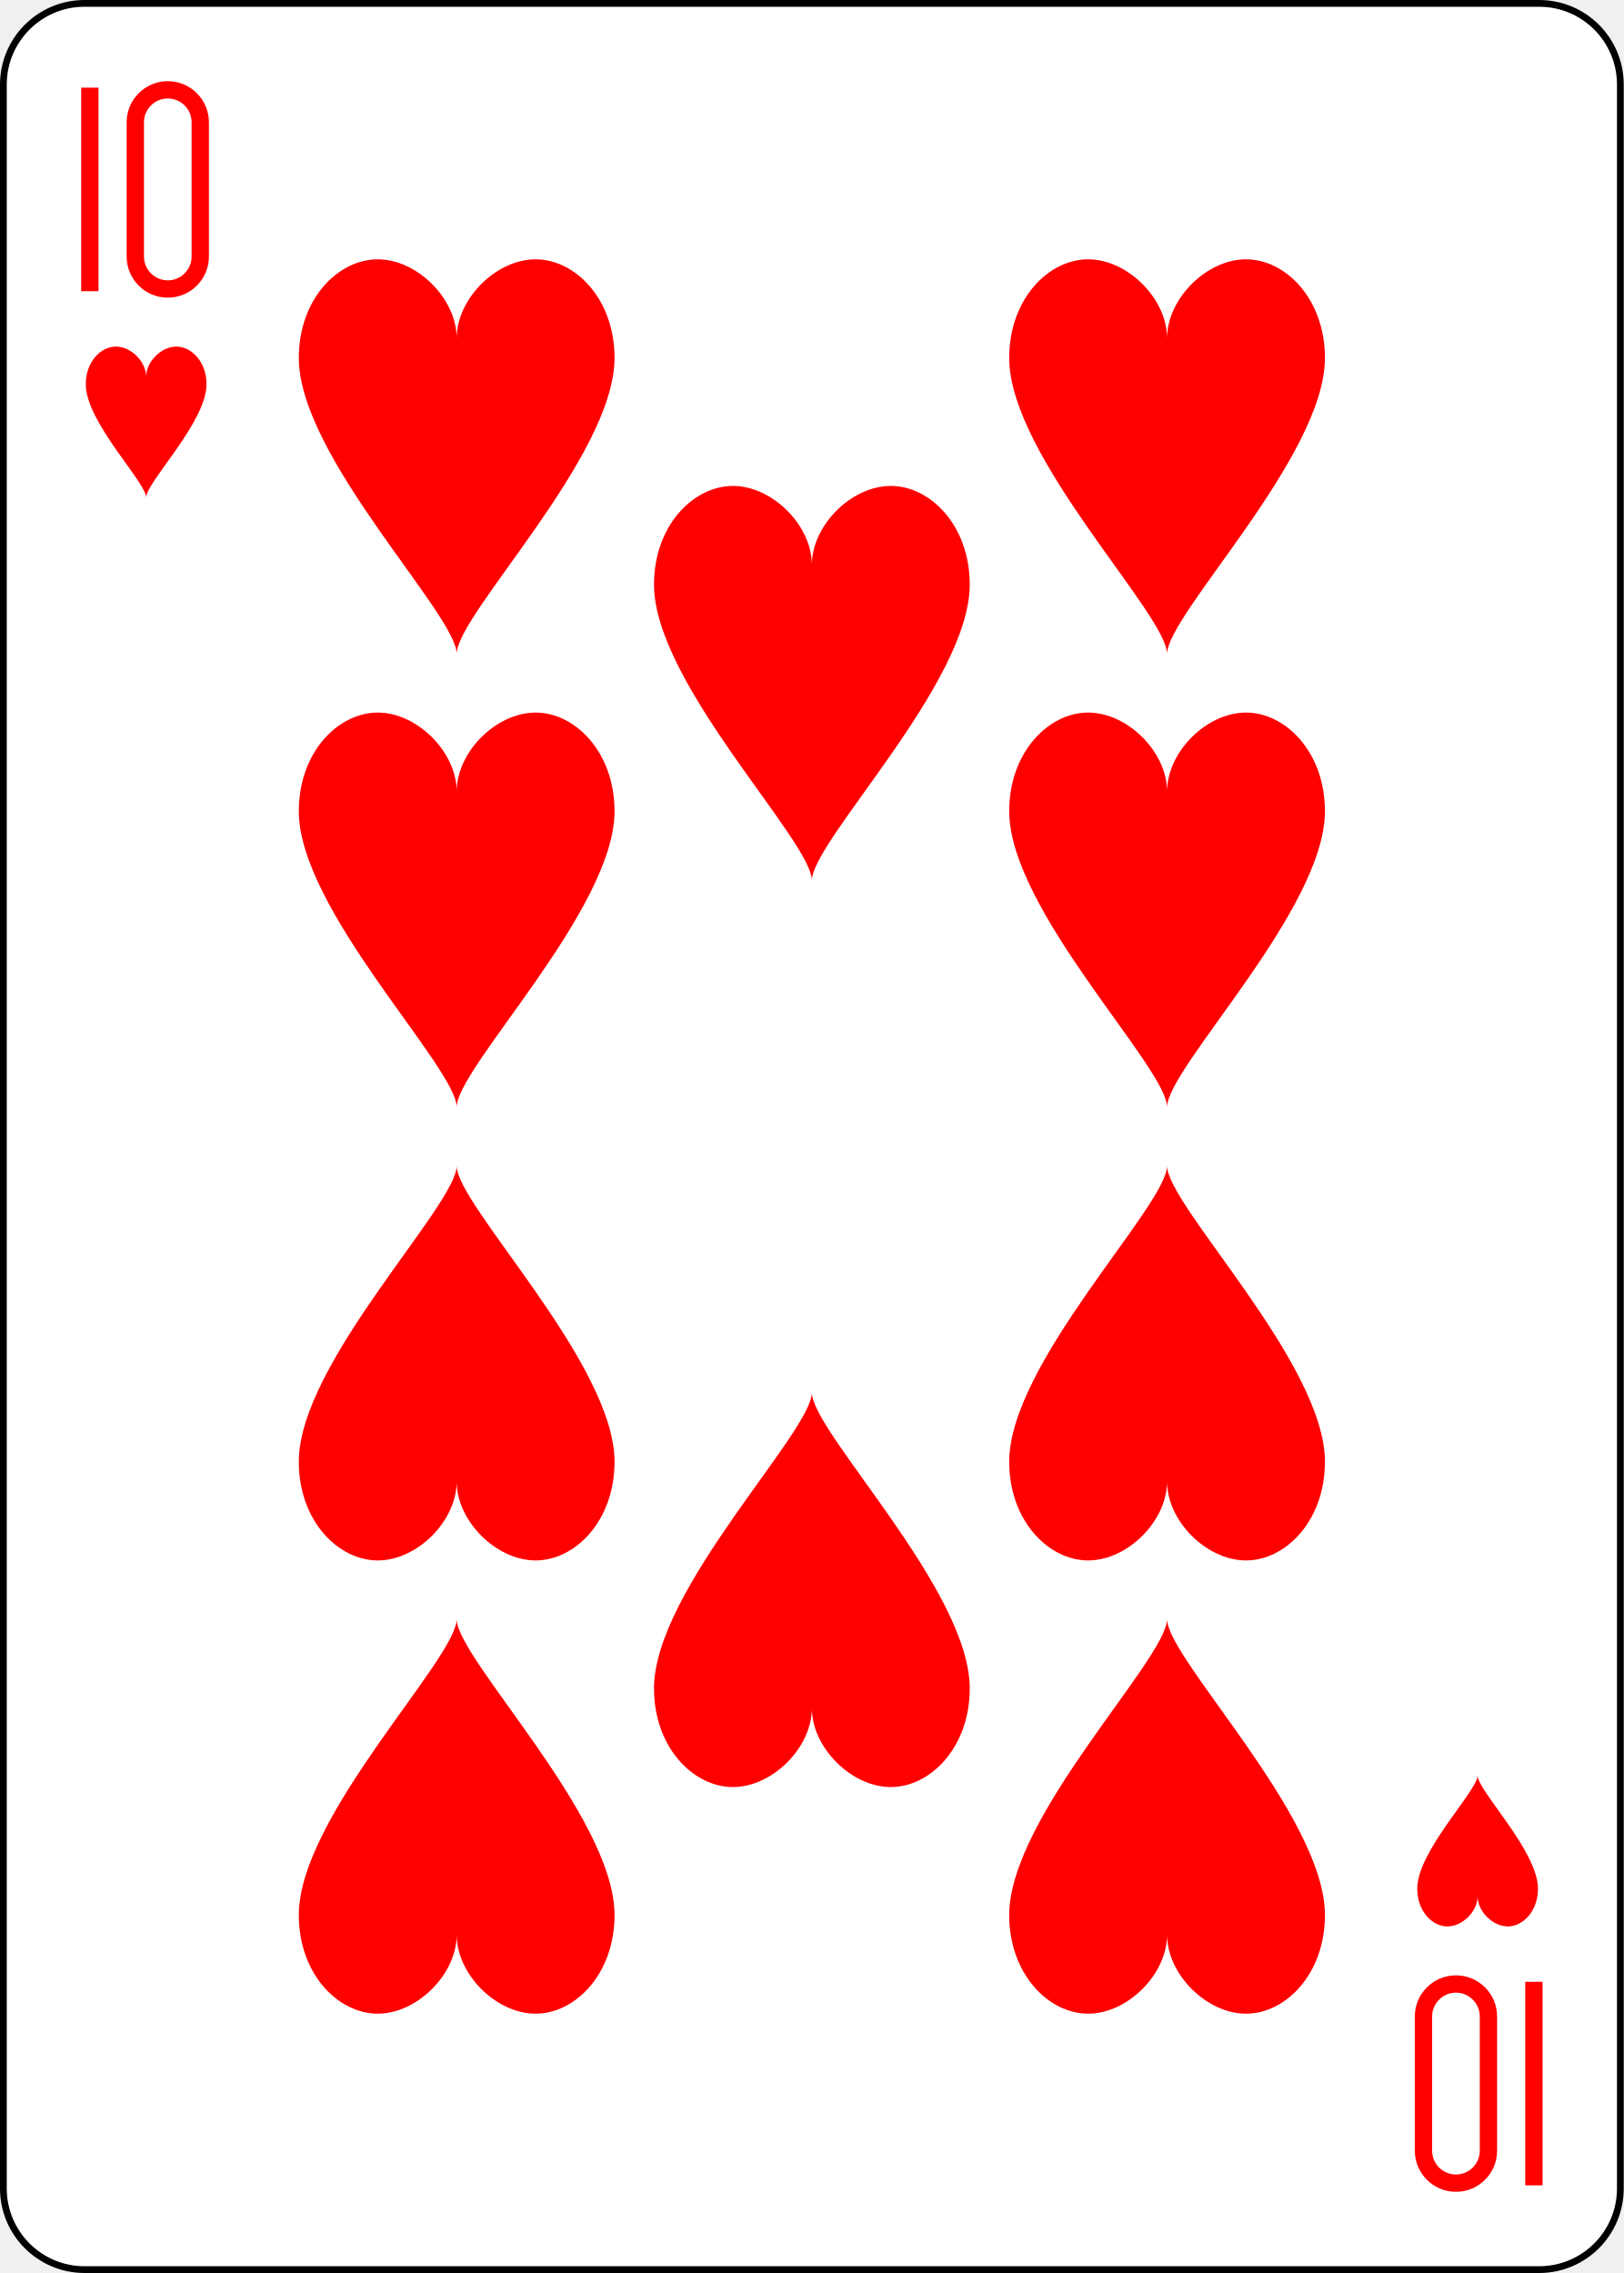
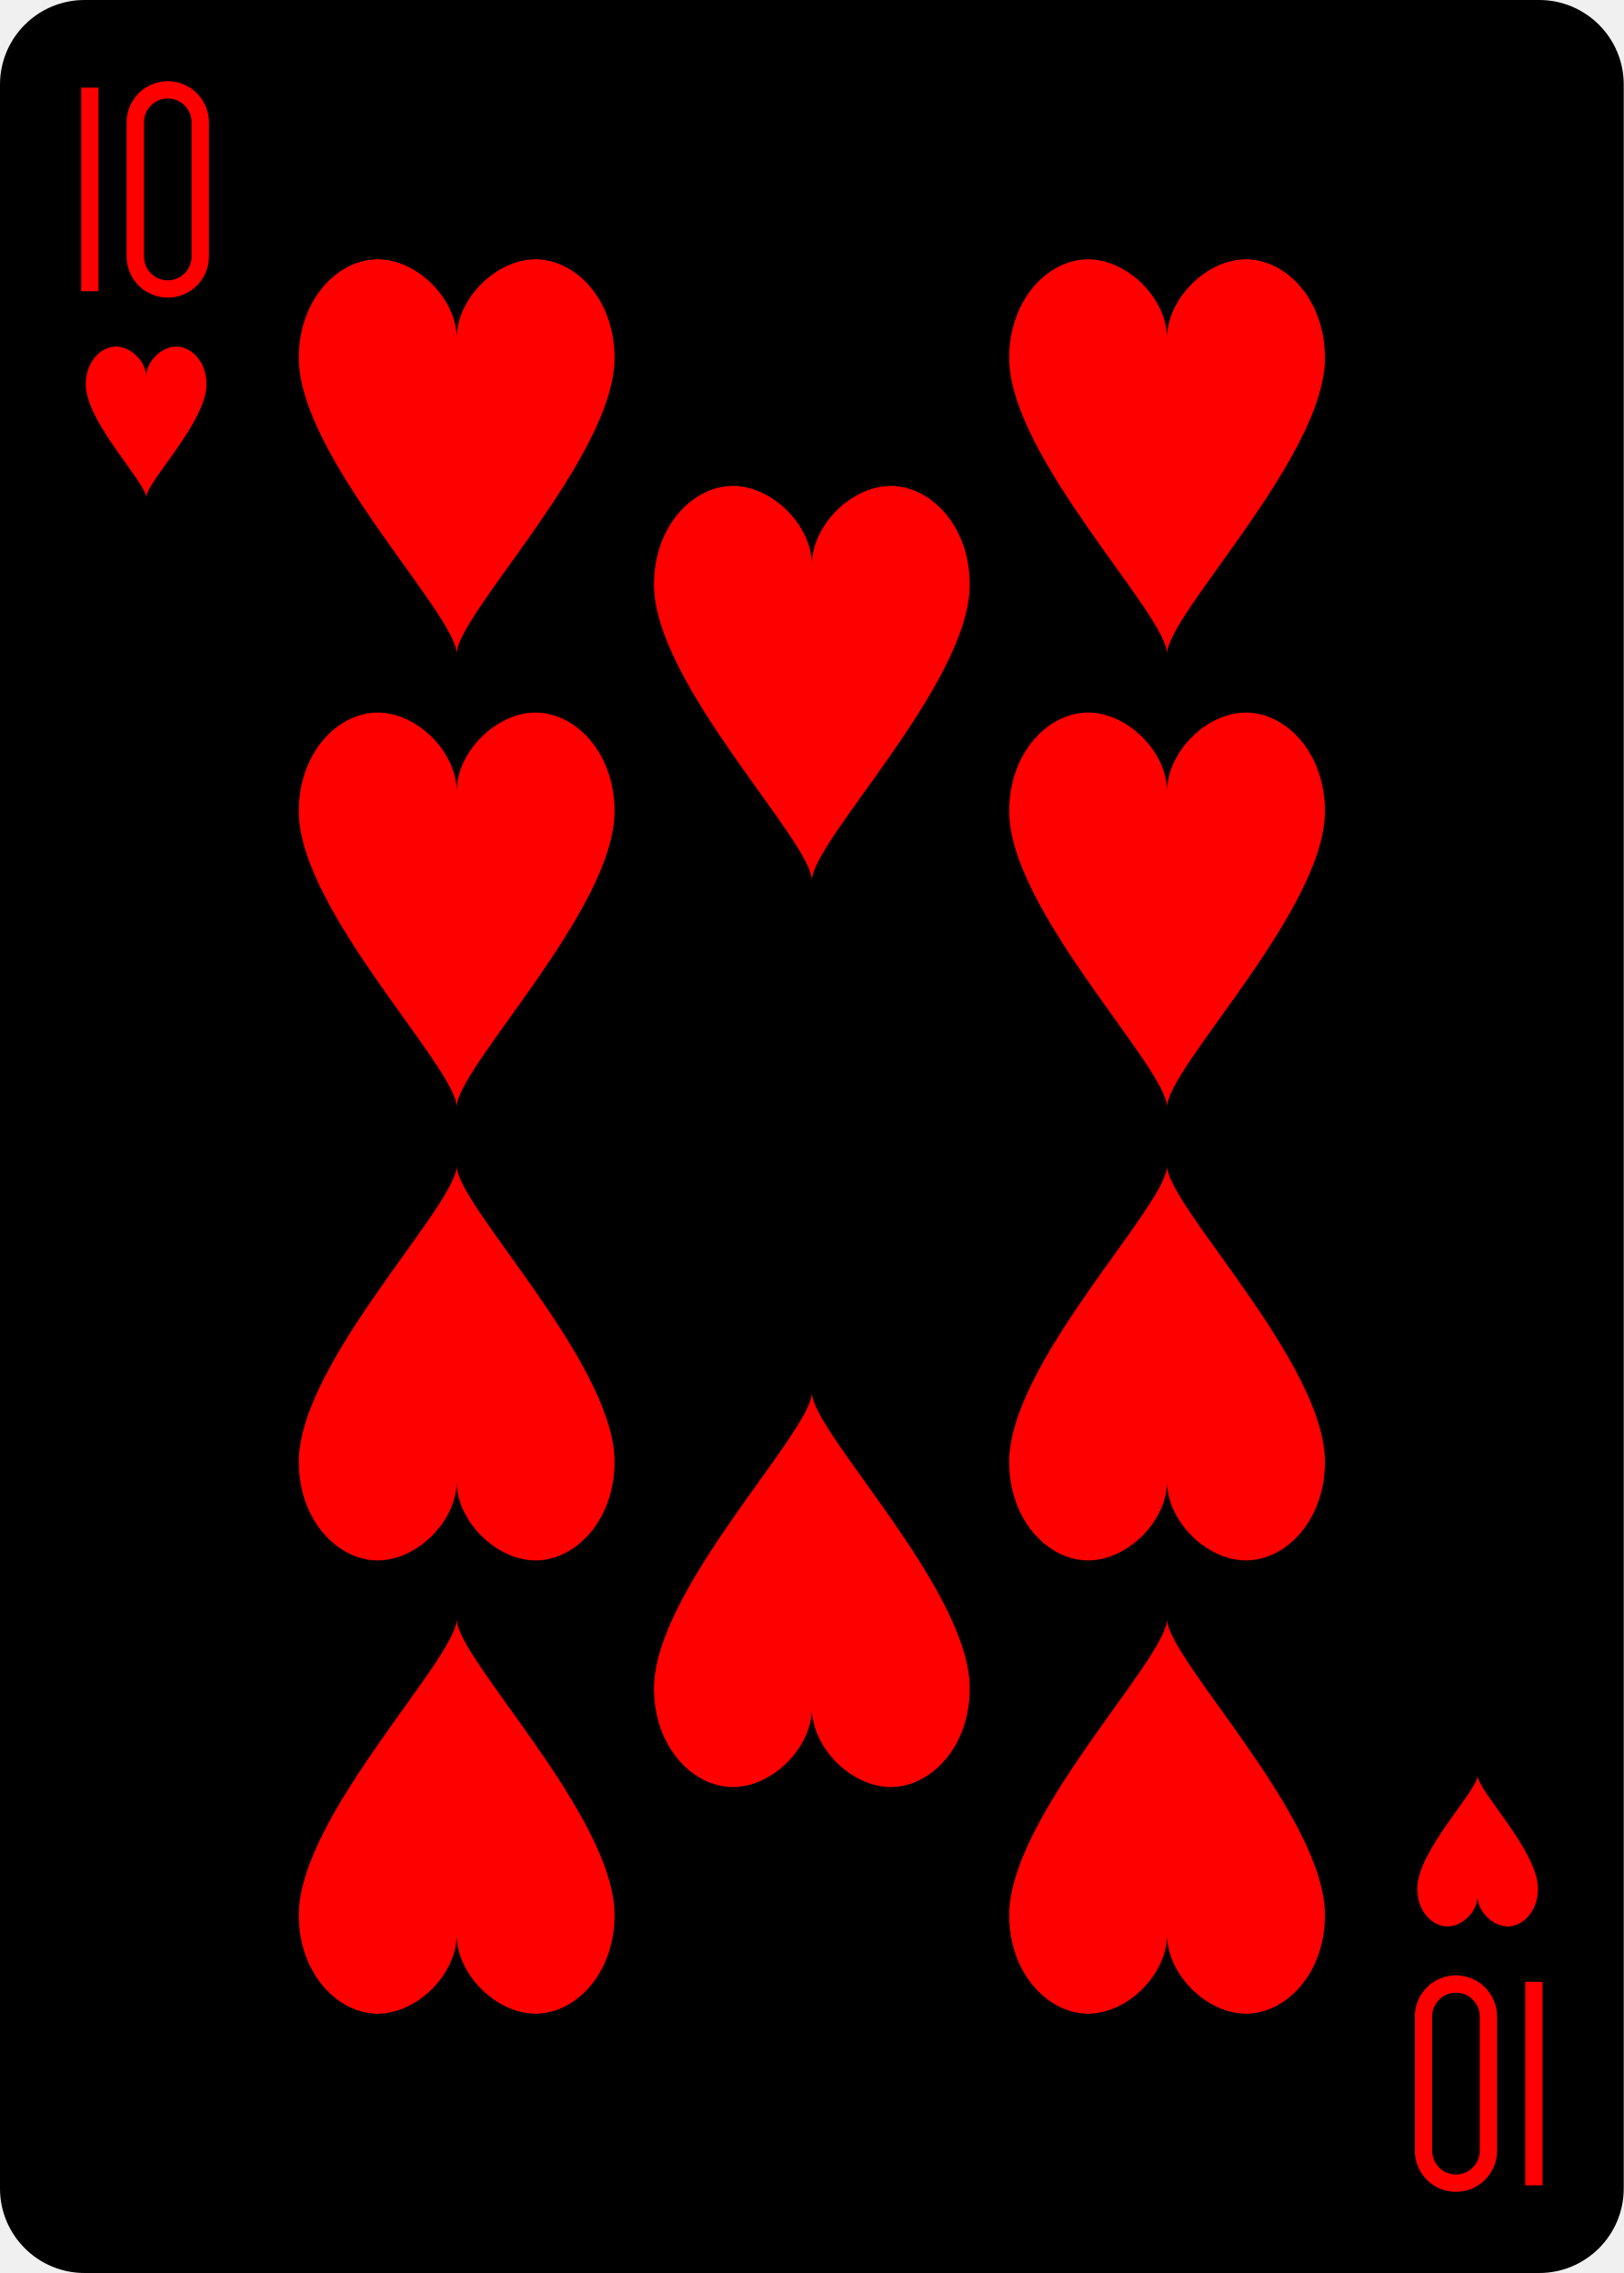
<svg xmlns="http://www.w3.org/2000/svg" xmlns:xlink="http://www.w3.org/1999/xlink" width="2.5in" height="3.5in" viewBox="-120 -168 240 336" preserveAspectRatio="none" class="card" face="TH">
  <symbol id="H" viewBox="-600 -600 1200 1200" preserveAspectRatio="xMinYMid">
    <path d="M0 -300C0 -400 100 -500 200 -500C300 -500 400 -400 400 -250C400 0 0 400 0 500C0 400 -400 0 -400 -250C-400 -400 -300 -500 -200 -500C-100 -500 0 -400 -0 -300Z" fill="red" />
  </symbol>
  <symbol id="HT" viewBox="-500 -500 1000 1000" preserveAspectRatio="xMinYMid">
    <path d="M-260 430L-260 -430M-50 0L-50 -310A150 150 0 0 1 250 -310L250 310A150 150 0 0 1 -50 310Z" stroke="red" stroke-width="80" stroke-linecap="square" stroke-miterlimit="1.5" fill="none" />
  </symbol>
-   <rect width="239" height="335" x="-119.5" y="-167.5" rx="12" ry="12" fill="white" stroke="black" />
+   <rect width="239" height="335" x="-119.5" y="-167.5" rx="12" ry="12" fill="black" stroke="black" />
  <use xlink:href="#HT" height="32" width="32" x="-114.4" y="-156" />
  <use xlink:href="#H" height="26.769" width="26.769" x="-111.784" y="-119" />
  <use xlink:href="#H" height="70" width="70" x="-87.501" y="-135.501" />
  <use xlink:href="#H" height="70" width="70" x="17.501" y="-135.501" />
  <use xlink:href="#H" height="70" width="70" x="-87.501" y="-68.5" />
  <use xlink:href="#H" height="70" width="70" x="17.501" y="-68.5" />
  <use xlink:href="#H" height="70" width="70" x="-35" y="-102" />
  <g transform="rotate(180)">
    <use xlink:href="#HT" height="32" width="32" x="-114.4" y="-156" />
    <use xlink:href="#H" height="26.769" width="26.769" x="-111.784" y="-119" />
    <use xlink:href="#H" height="70" width="70" x="-87.501" y="-135.501" />
    <use xlink:href="#H" height="70" width="70" x="17.501" y="-135.501" />
    <use xlink:href="#H" height="70" width="70" x="-87.501" y="-68.5" />
    <use xlink:href="#H" height="70" width="70" x="17.501" y="-68.5" />
    <use xlink:href="#H" height="70" width="70" x="-35" y="-102" />
  </g>
</svg>
